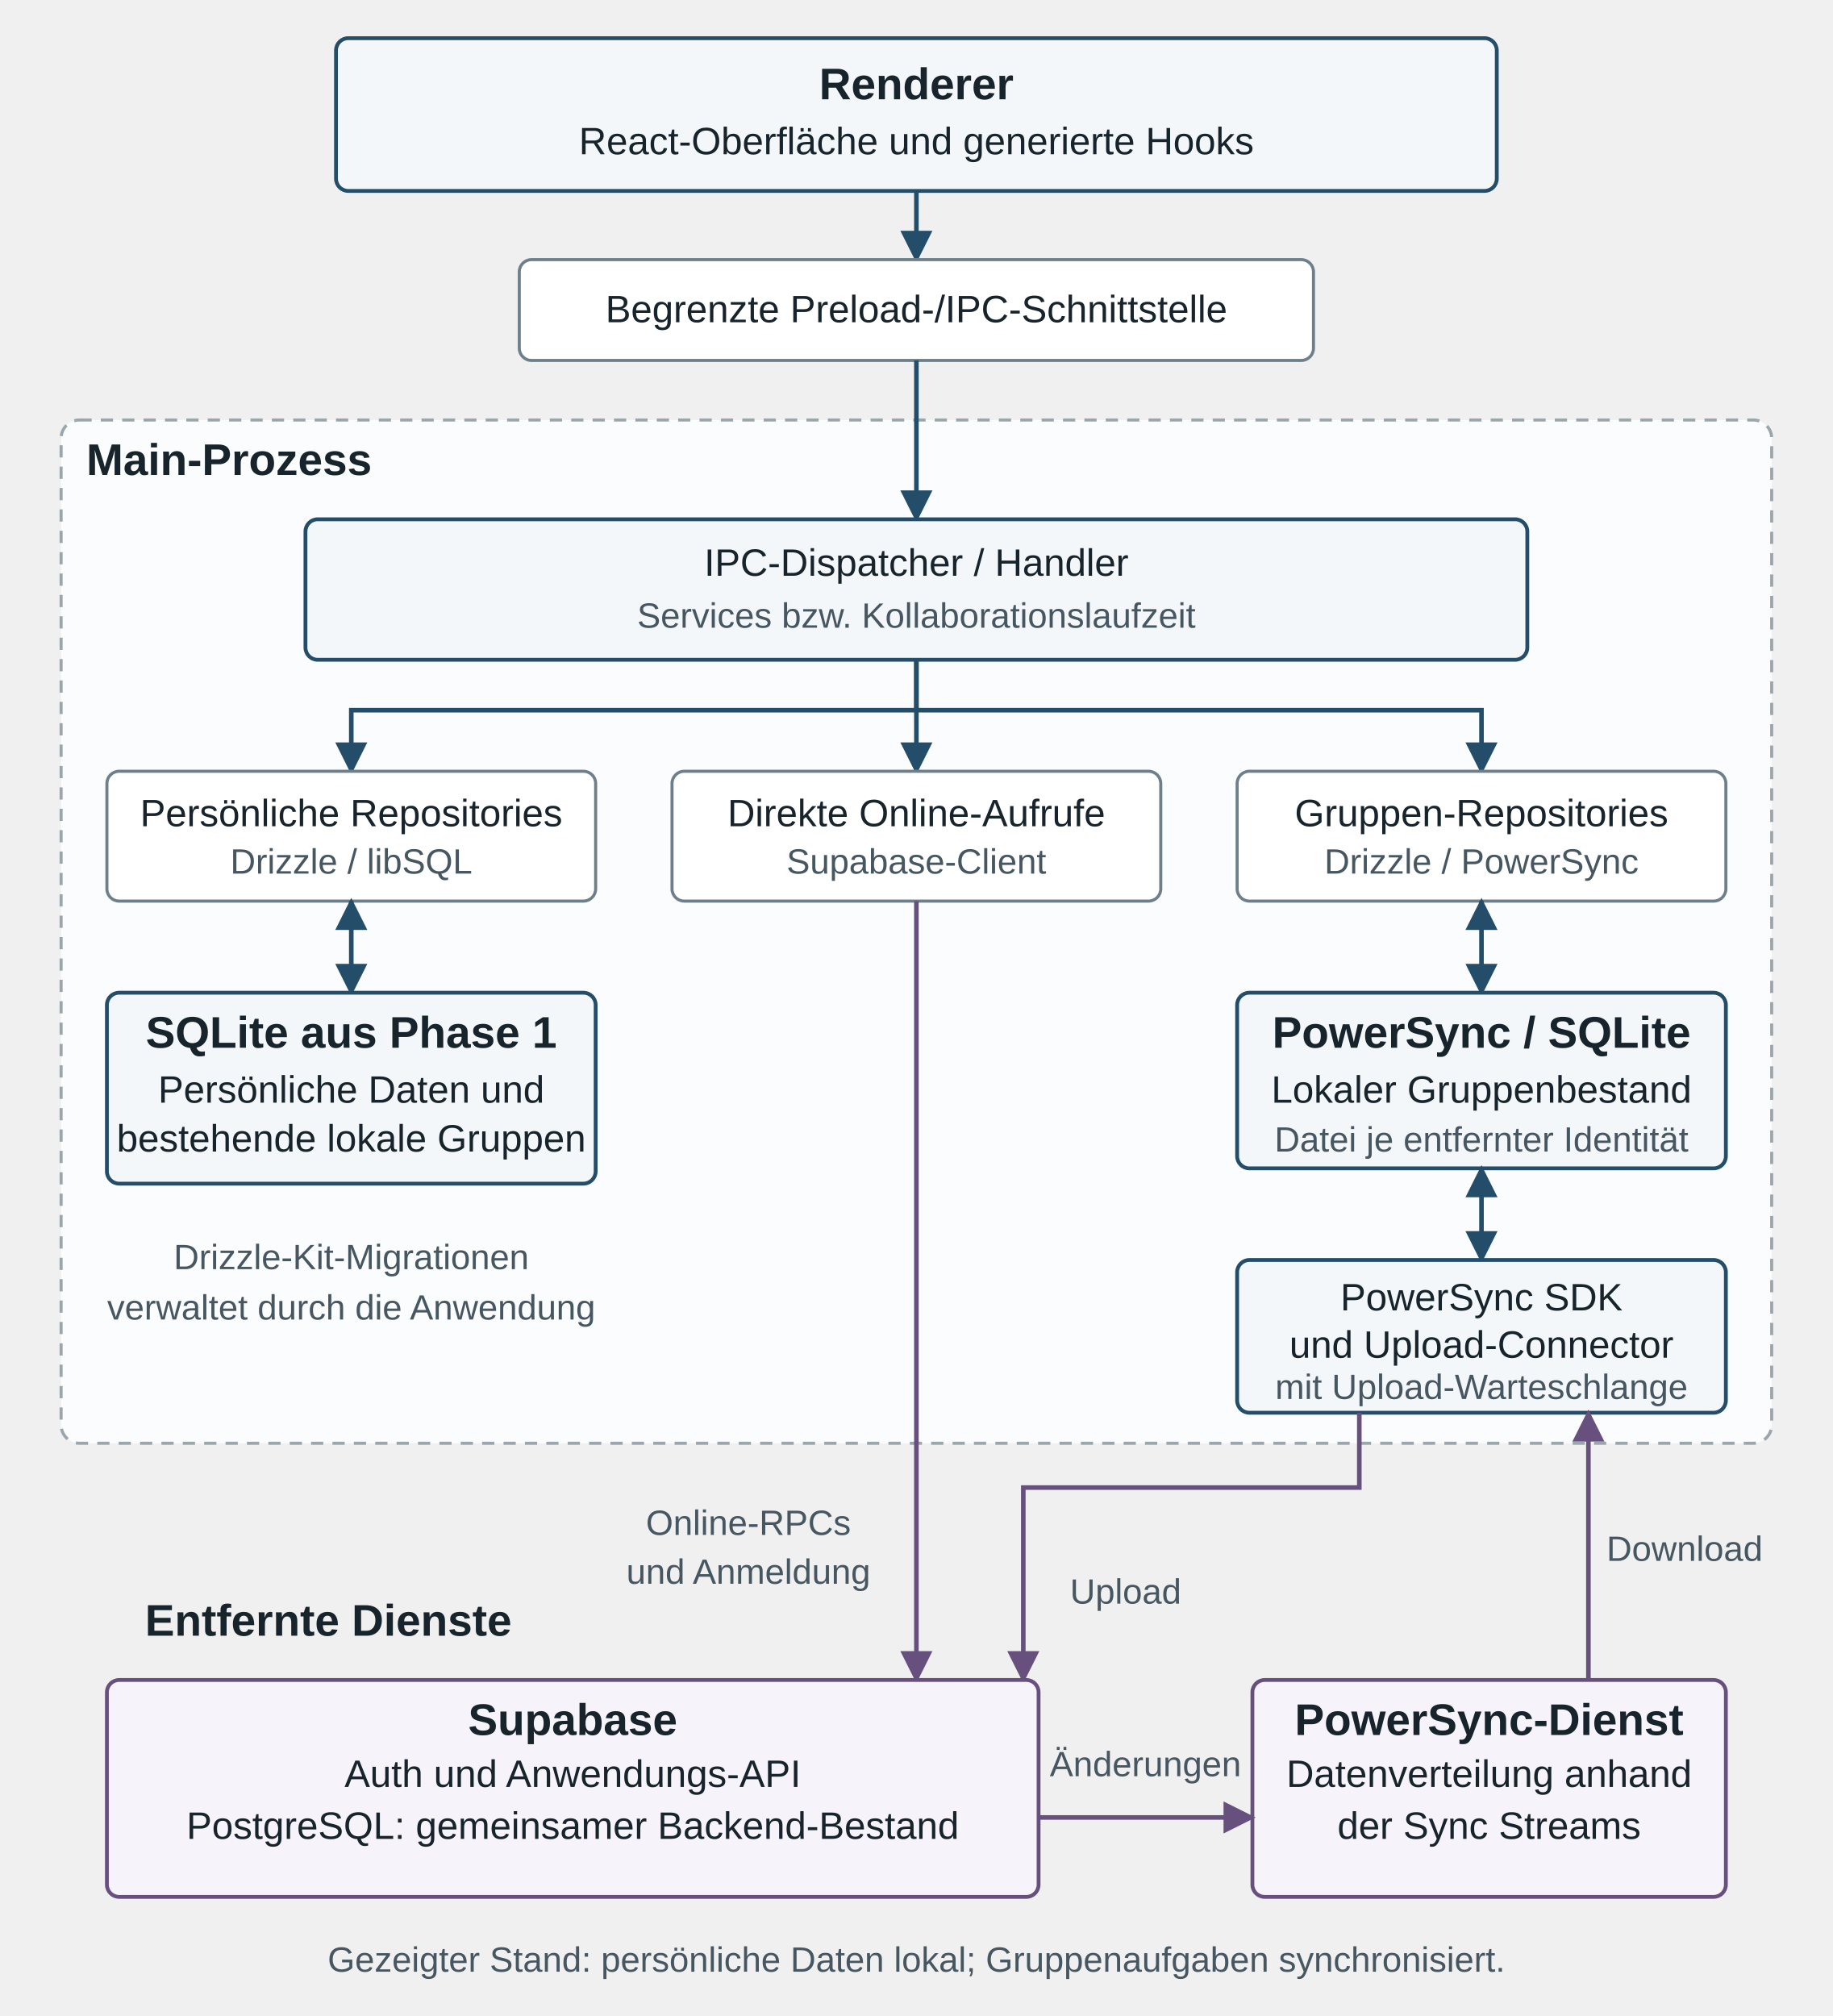
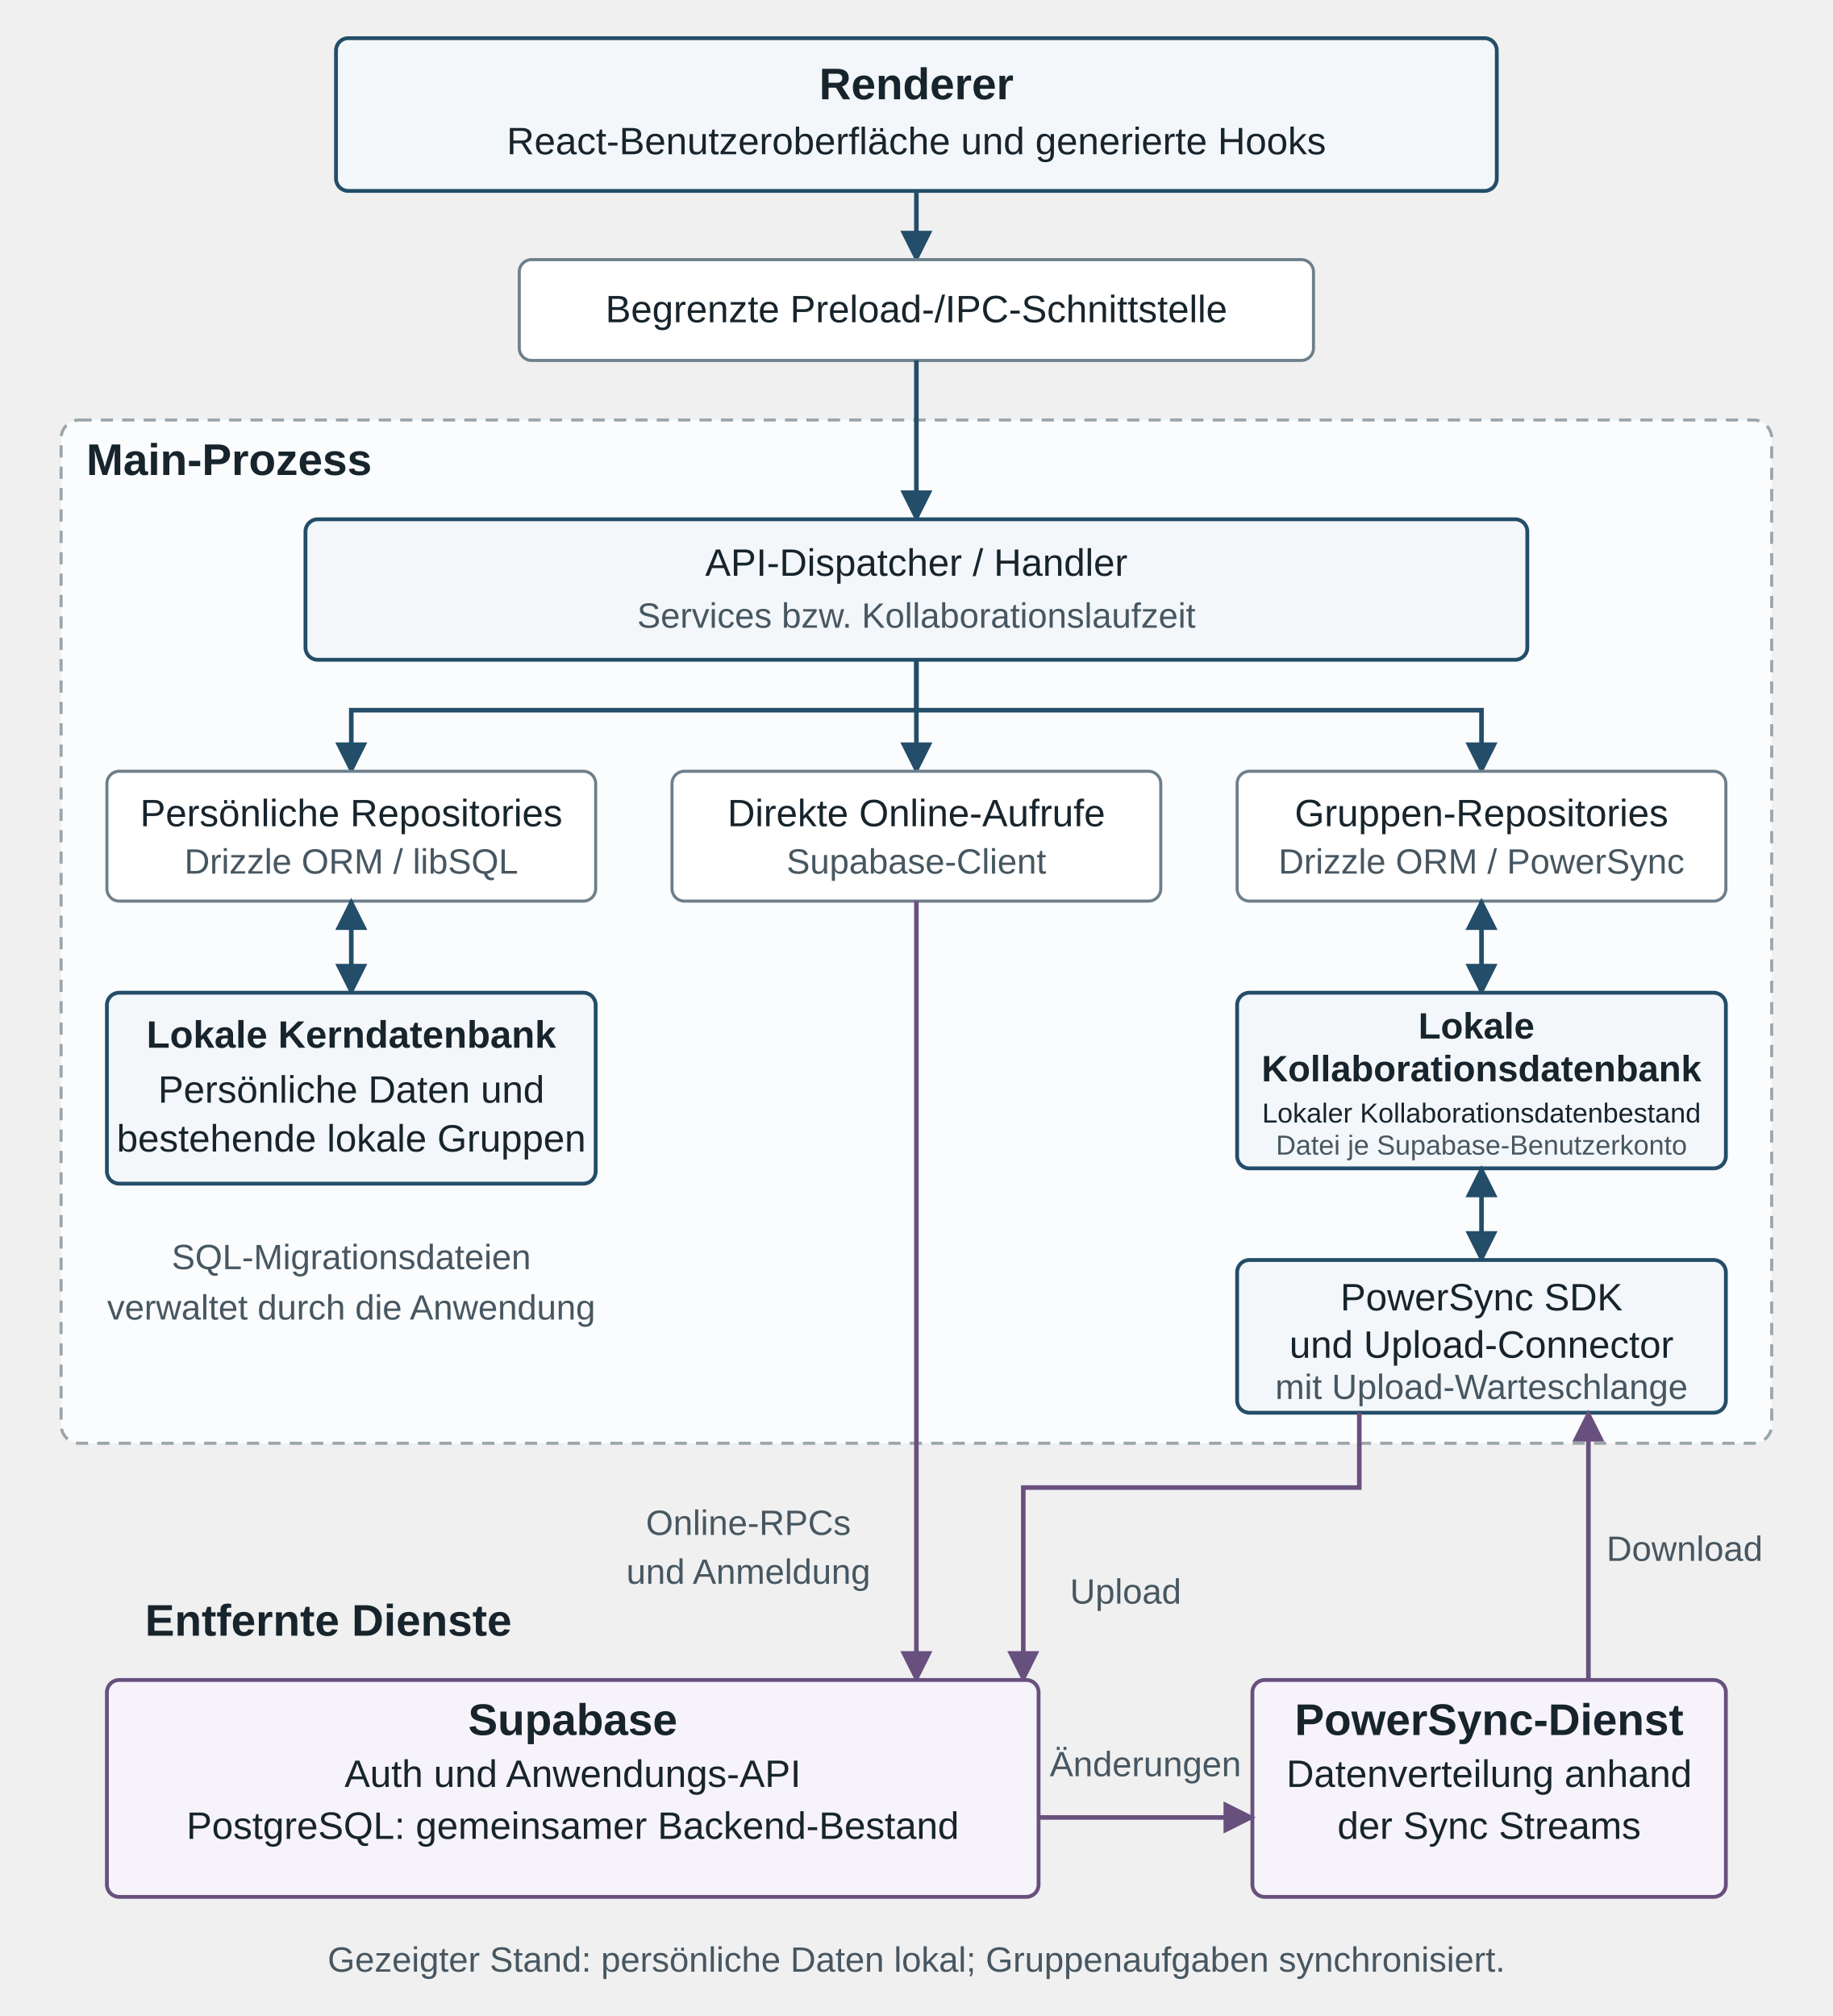
<svg xmlns="http://www.w3.org/2000/svg" width="1200" height="1320" viewBox="0 0 1200 1320" role="img" aria-labelledby="title description">
  <defs>
    <marker id="local-arrow" viewBox="0 0 10 10" refX="9" refY="5" markerWidth="7" markerHeight="7" orient="auto-start-reverse">
      <path d="M 0 0 L 10 5 L 0 10 z" fill="#234d68" />
    </marker>
    <marker id="remote-arrow" viewBox="0 0 10 10" refX="9" refY="5" markerWidth="7" markerHeight="7" orient="auto-start-reverse">
      <path d="M 0 0 L 10 5 L 0 10 z" fill="#68507e" />
    </marker>
    <style>
      text { font-family: Arial, sans-serif; fill: #17242c; font-size: 25px; text-anchor: middle; }
      .heading { font-size: 29px; font-weight: 700; }
      .note { font-size: 23px; fill: #475761; }
      .box { fill: #fff; stroke: #6d7f8b; stroke-width: 2; }
      .local-box { fill: #f3f7fa; stroke: #234d68; stroke-width: 2.5; }
      .remote-box { fill: #f7f3fa; stroke: #68507e; stroke-width: 2.5; }
      .local { fill: none; stroke: #234d68; stroke-width: 3; marker-end: url(#local-arrow); }
      .both { marker-start: url(#local-arrow); }
      .remote { fill: none; stroke: #68507e; stroke-width: 3; marker-end: url(#remote-arrow); }
    </style>
  </defs>
  <rect class="local-box" x="220" y="25" width="760" height="100" rx="8" />
  <text x="600" y="65" class="heading">Renderer</text>
-   <text x="600" y="101">React-Oberfläche und generierte Hooks</text>
+   <text x="600" y="101">React-Benutzeroberfläche und generierte Hooks</text>
  <path class="local" d="M 600 125 V 170" />
  <rect class="box" x="340" y="170" width="520" height="66" rx="8" />
  <text x="600" y="211">Begrenzte Preload-/IPC-Schnittstelle</text>
  <rect x="40" y="275" width="1120" height="670" rx="12" fill="#fafcfd" stroke="#9ba5ac" stroke-width="2" stroke-dasharray="8 6" />
  <text x="150" y="311" class="heading">Main-Prozess</text>
  <path class="local" d="M 600 236 V 340" />
  <rect class="local-box" x="200" y="340" width="800" height="92" rx="8" />
-   <text x="600" y="377">IPC-Dispatcher / Handler</text>
+   <text x="600" y="377">API-Dispatcher / Handler</text>
  <text x="600" y="411" class="note">Services bzw. Kollaborationslaufzeit</text>
  <path class="local" d="M 600 432 V 465 H 230 V 505" />
  <path class="local" d="M 600 432 V 505" />
  <path class="local" d="M 600 465 H 970 V 505" />
  <rect class="box" x="70" y="505" width="320" height="85" rx="8" />
  <text x="230" y="541">Persönliche Repositories</text>
-   <text x="230" y="572" class="note">Drizzle / libSQL</text>
+   <text x="230" y="572" class="note">Drizzle ORM / libSQL</text>
  <rect class="box" x="440" y="505" width="320" height="85" rx="8" />
  <text x="600" y="541">Direkte Online-Aufrufe</text>
  <text x="600" y="572" class="note">Supabase-Client</text>
  <rect class="box" x="810" y="505" width="320" height="85" rx="8" />
  <text x="970" y="541">Gruppen-Repositories</text>
-   <text x="970" y="572" class="note">Drizzle / PowerSync</text>
+   <text x="970" y="572" class="note">Drizzle ORM / PowerSync</text>
  <path class="local both" d="M 230 590 V 650" />
  <path class="local both" d="M 970 590 V 650" />
  <rect class="local-box" x="70" y="650" width="320" height="125" rx="8" />
-   <text x="230" y="686" class="heading">SQLite aus Phase 1</text>
+   <text x="230" y="686" class="heading" style="font-size: 25px">Lokale Kerndatenbank</text>
  <text x="230" y="722">Persönliche Daten und</text>
  <text x="230" y="754">bestehende lokale Gruppen</text>
  <rect class="local-box" x="810" y="650" width="320" height="115" rx="8" />
-   <text x="970" y="686" class="heading">PowerSync / SQLite</text>
-   <text x="970" y="722">Lokaler Gruppenbestand</text>
-   <text x="970" y="754" class="note">Datei je entfernter Identität</text>
-   <text x="230" y="831" class="note">Drizzle-Kit-Migrationen</text>
+   <text x="970" y="680" class="heading" style="font-size: 24px">
+     <tspan x="970">Lokale</tspan>
+     <tspan x="970" dy="28">Kollaborationsdatenbank</tspan>
+   </text>
+   <text x="970" y="735" style="font-size: 18px">Lokaler Kollaborationsdatenbestand</text>
+   <text x="970" y="756" class="note" style="font-size: 18px">Datei je Supabase-Benutzerkonto</text>
+   <text x="230" y="831" class="note">SQL-Migrationsdateien</text>
  <text x="230" y="864" class="note">verwaltet durch die Anwendung</text>
  <path class="local both" d="M 970 765 V 825" />
  <rect class="local-box" x="810" y="825" width="320" height="100" rx="8" />
  <text x="970" y="858">PowerSync SDK</text>
  <text x="970" y="889">und Upload-Connector</text>
  <text x="970" y="916" class="note">mit Upload-Warteschlange</text>
  <path class="remote" d="M 600 590 V 1100" />
  <text x="490" y="1005" class="note">Online-RPCs</text>
  <text x="490" y="1037" class="note">und Anmeldung</text>
  <path class="remote" d="M 890 925 V 974 H 670 V 1100" />
  <text x="737" y="1050" class="note">Upload</text>
  <path class="remote" d="M 1040 1100 V 925" />
  <text x="1103" y="1022" class="note">Download</text>
  <text x="215" y="1071" class="heading">Entfernte Dienste</text>
  <rect class="remote-box" x="70" y="1100" width="610" height="142" rx="8" />
  <text x="375" y="1136" class="heading">Supabase</text>
  <text x="375" y="1170">Auth und Anwendungs-API</text>
  <text x="375" y="1204">PostgreSQL: gemeinsamer Backend-Bestand</text>
  <rect class="remote-box" x="820" y="1100" width="310" height="142" rx="8" />
  <text x="975" y="1136" class="heading">PowerSync-Dienst</text>
  <text x="975" y="1170">Datenverteilung anhand</text>
  <text x="975" y="1204">der Sync Streams</text>
  <path class="remote" d="M 680 1190 H 820" />
  <text x="750" y="1163" class="note">Änderungen</text>
  <text x="600" y="1291" class="note">Gezeigter Stand: persönliche Daten lokal; Gruppenaufgaben synchronisiert.</text>
</svg>
